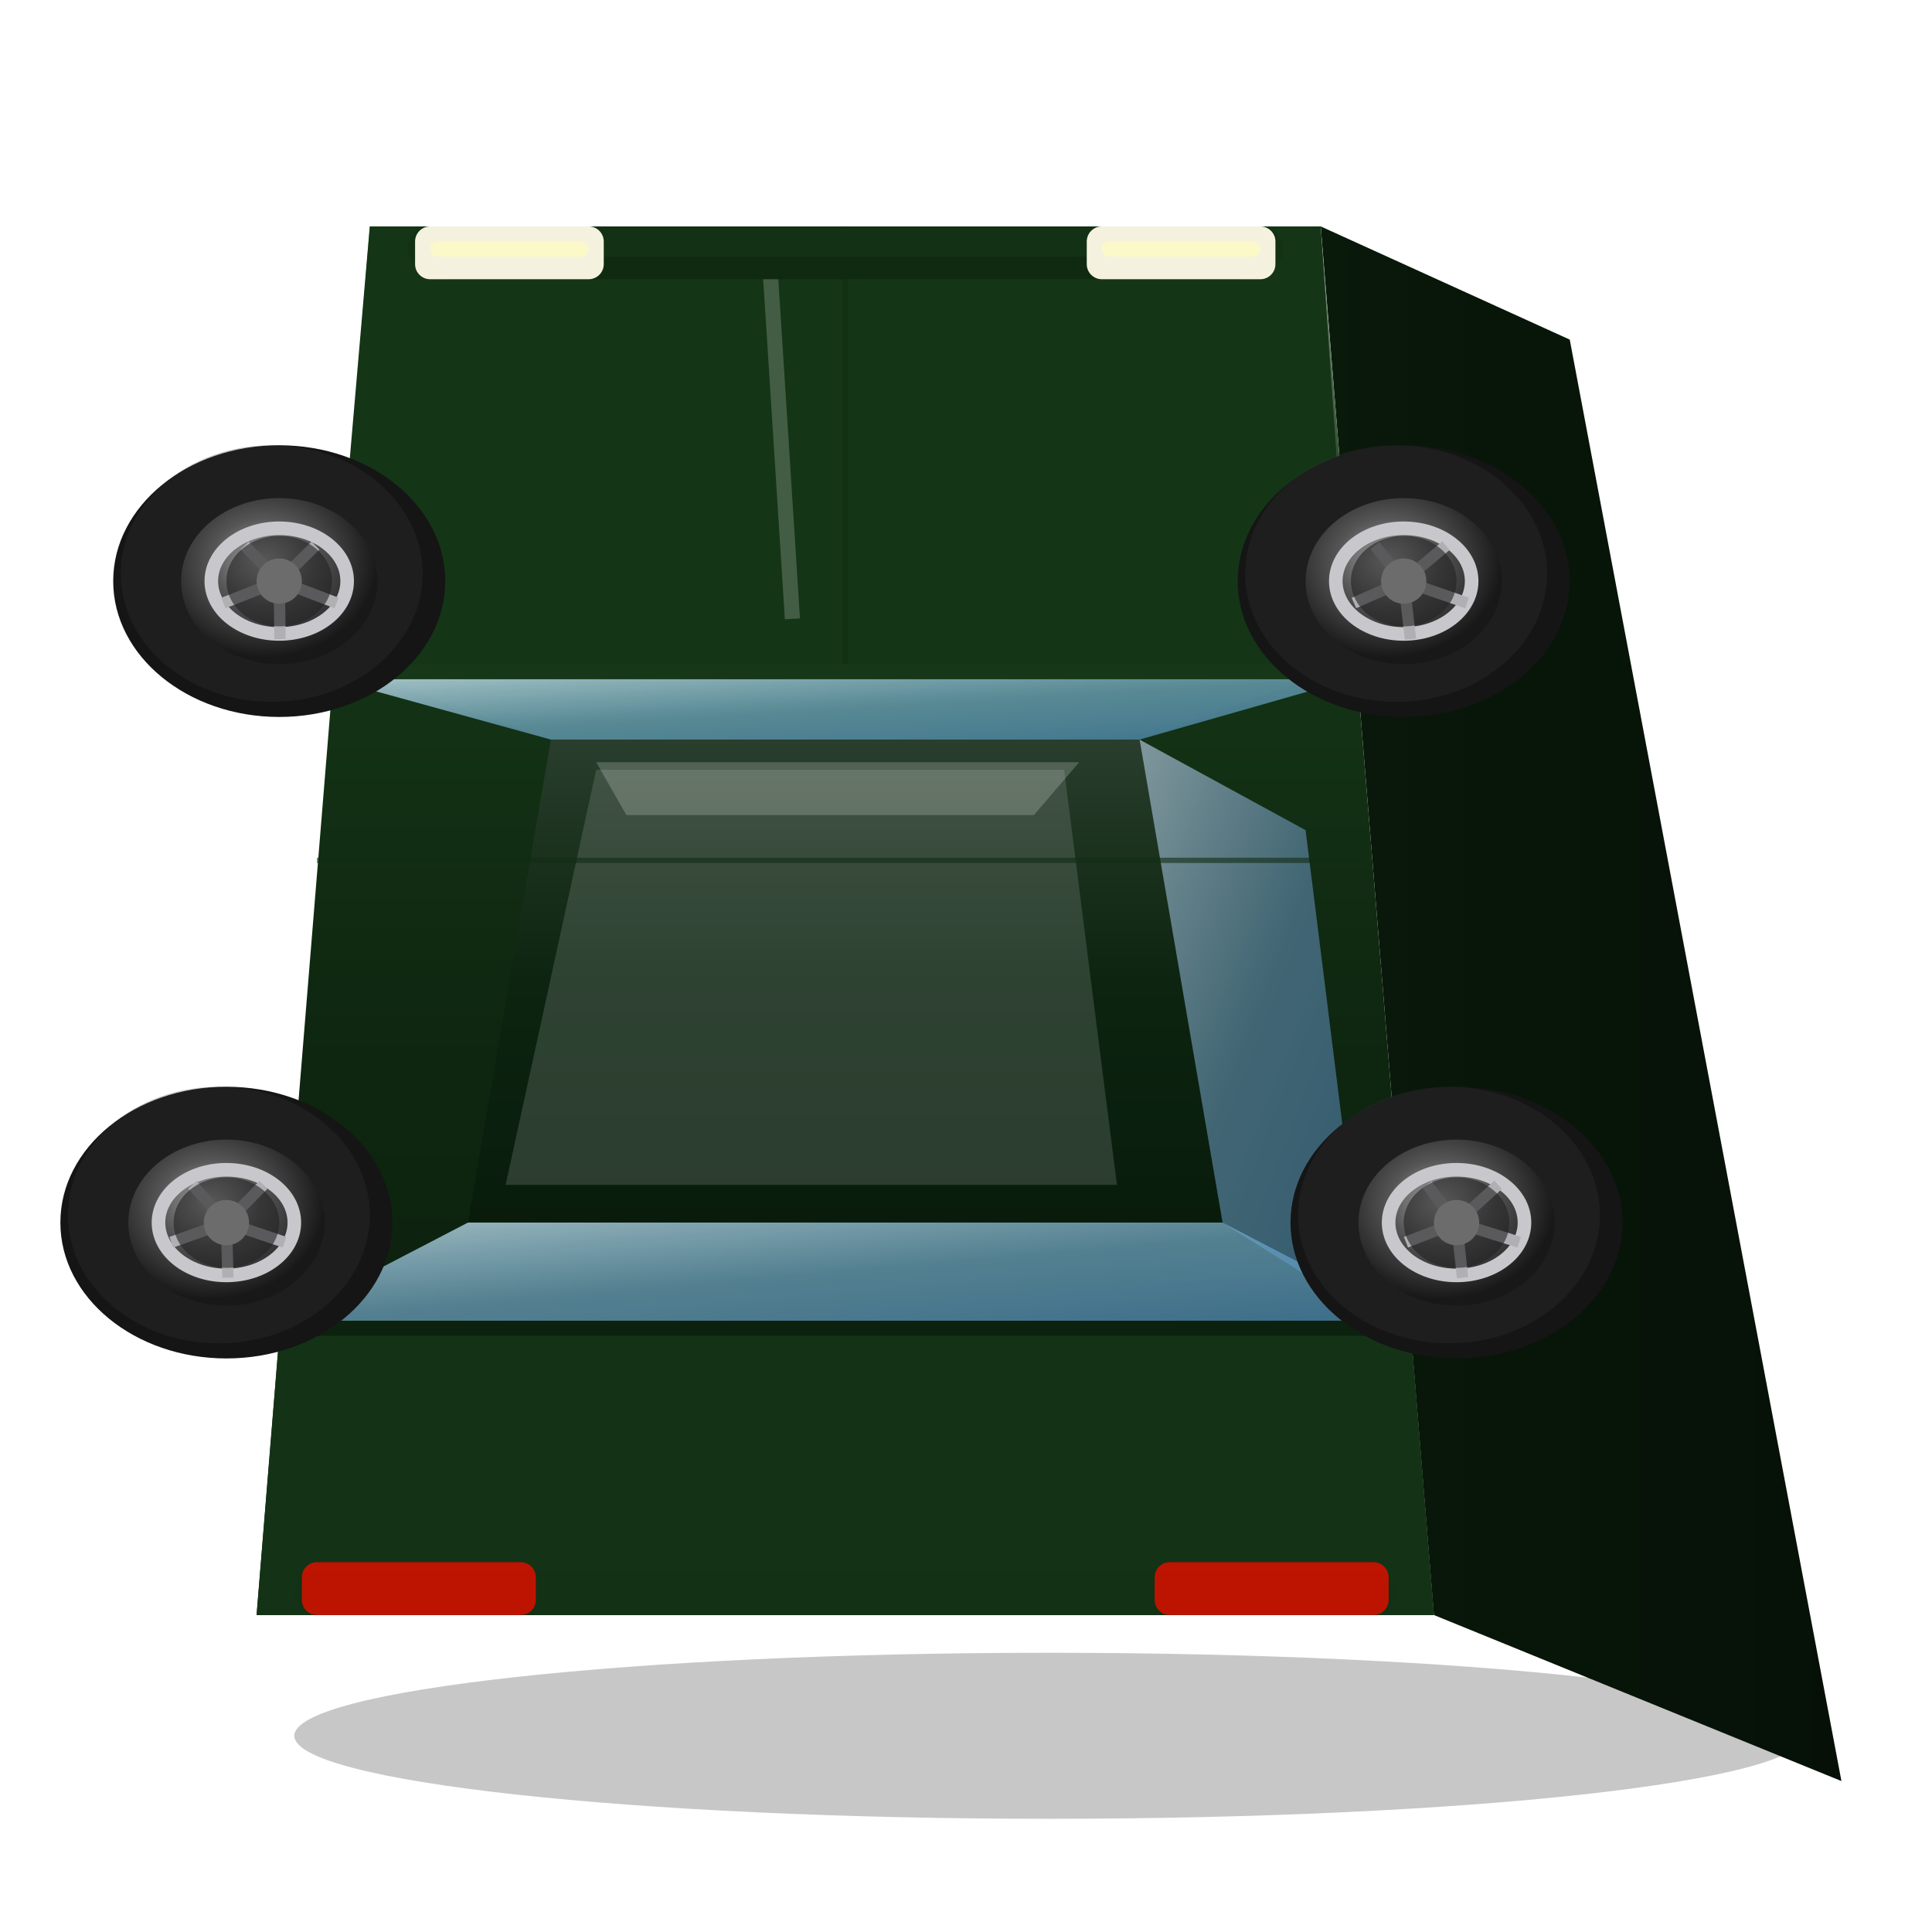
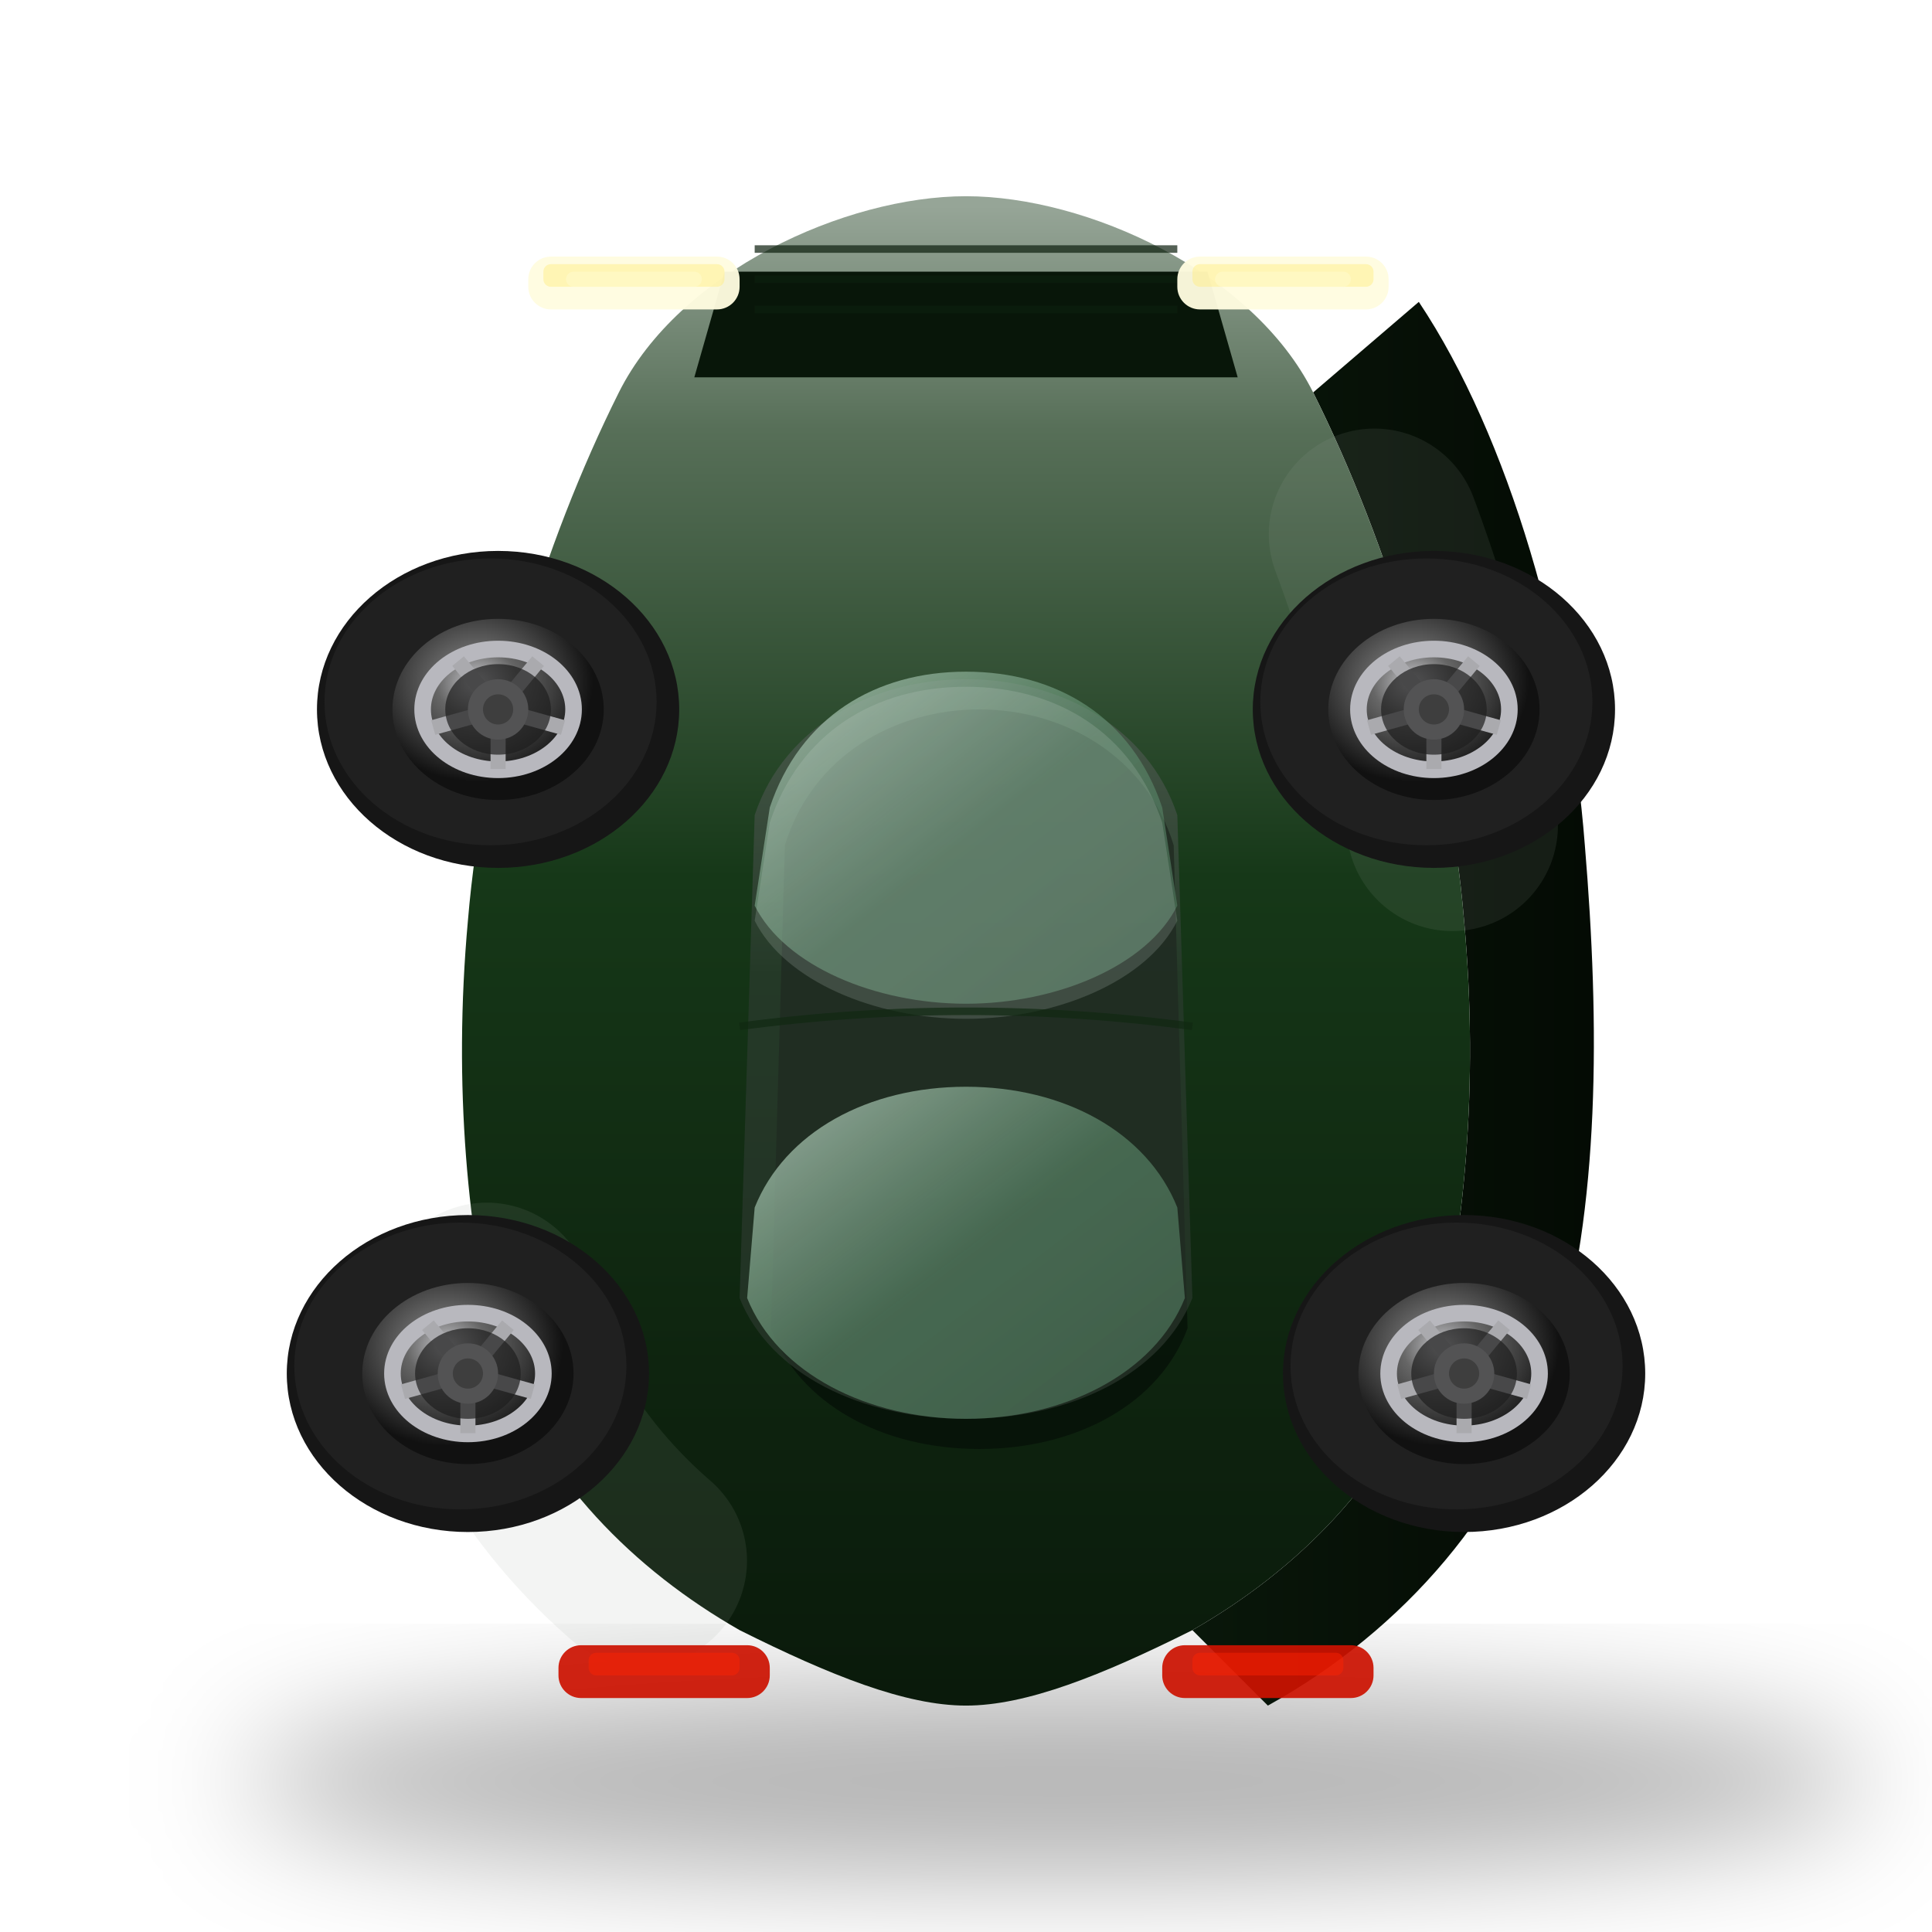
<svg xmlns="http://www.w3.org/2000/svg" viewBox="0 0 256 256">
  <defs>
    <linearGradient id="pgmustanggt500" x1="0" y1="0" x2="0" y2="1">
-       <stop offset="0%" stop-color="rgb(143,159,144)" />
-       <stop offset="22%" stop-color="rgb(22,56,24)" />
-       <stop offset="60%" stop-color="rgb(14,38,16)" />
-       <stop offset="100%" stop-color="rgb(11,29,12)" />
+       <stop offset="0%" stop-color="rgb(150,165,151)" />
+       <stop offset="15%" stop-color="rgb(87,111,88)" />
+       <stop offset="45%" stop-color="rgb(22,56,24)" />
+       <stop offset="78%" stop-color="rgb(14,36,15)" />
+       <stop offset="100%" stop-color="rgb(10,26,11)" />
    </linearGradient>
    <linearGradient id="spmustanggt500" x1="0" y1="0" x2="1" y2="0">
-       <stop offset="0%" stop-color="rgb(9,25,10)" />
-       <stop offset="100%" stop-color="rgb(6,16,7)" />
+       <stop offset="0%" stop-color="rgb(9,23,10)" />
+       <stop offset="60%" stop-color="rgb(6,15,6)" />
+       <stop offset="100%" stop-color="rgb(4,11,4)" />
    </linearGradient>
    <linearGradient id="rgmustanggt500" x1="0" y1="0" x2="0" y2="1">
-       <stop offset="0%" stop-color="rgb(41,62,44)" />
-       <stop offset="50%" stop-color="rgb(12,36,16)" />
-       <stop offset="100%" stop-color="rgb(9,28,12)" />
+       <stop offset="0%" stop-color="rgb(60,79,63)" />
+       <stop offset="40%" stop-color="rgb(12,36,16)" />
+       <stop offset="100%" stop-color="rgb(8,25,11)" />
    </linearGradient>
    <linearGradient id="glmustanggt500" x1="0" y1="0" x2="1" y2="1">
-       <stop offset="0%" stop-color="rgba(210,240,255,0.75)" />
-       <stop offset="50%" stop-color="rgba(130,190,230,0.60)" />
-       <stop offset="100%" stop-color="rgba(80,140,190,0.70)" />
+       <stop offset="0%" stop-color="rgba(183,205,190,0.82)" />
+       <stop offset="50%" stop-color="rgba(96,144,112,0.60)" />
+       <stop offset="100%" stop-color="rgba(72,108,84,0.72)" />
    </linearGradient>
-     <radialGradient id="wgmustanggt500" cx="42%" cy="38%" r="58%">
-       <stop offset="0%" stop-color="#aaa" />
-       <stop offset="45%" stop-color="#555" />
-       <stop offset="100%" stop-color="#181818" />
+     <radialGradient id="wgmustanggt500" cx="40%" cy="35%" r="55%">
+       <stop offset="0%" stop-color="#c8c8cc" />
+       <stop offset="35%" stop-color="#666" />
+       <stop offset="100%" stop-color="#111" />
    </radialGradient>
+     <filter id="sfmustanggt500" x="-30%" y="-30%" width="160%" height="160%">
+       <feGaussianBlur stdDeviation="8" />
+     </filter>
  </defs>
-   <ellipse cx="139" cy="230" rx="100" ry="11" fill="rgba(0,0,0,0.22)" />
-   <polygon points="175,30 208,45 244,236 190,214" fill="url(#spmustanggt500)" />
-   <polygon points="49,30 175,30 190,214 34,214" fill="url(#pgmustanggt500)" />
-   <polygon points="49,30 175,30 179,88 44,88" fill="rgb(21,53,23)" />
-   <line x1="102" y1="35" x2="105" y2="82" stroke="rgb(143,159,144)" stroke-width="2" opacity="0.38" />
-   <line x1="112" y1="30" x2="112" y2="88" stroke="rgb(17,44,19)" stroke-width="0.8" opacity="0.55" />
-   <polygon points="37,177 187,177 190,214 34,214" fill="rgb(20,51,22)" />
-   <polygon points="44,88 179,88 151,98 73,98" fill="rgb(22,56,24)" />
-   <polygon points="73,98 151,98 162,162 62,162" fill="url(#rgmustanggt500)" />
-   <polygon points="151,98 173,110 181,174 162,162" fill="rgb(6,20,9)" />
-   <polygon points="79,102 141,102 148,157 67,157" fill="rgb(133,145,135)" opacity="0.28" />
-   <polygon points="73,98 151,98 179,90 44,90" fill="url(#glmustanggt500)" />
-   <polygon points="79,101 143,101 137,108 83,108" fill="rgba(255,255,255,0.20)" />
-   <polygon points="62,162 162,162 187,175 37,175" fill="url(#glmustanggt500)" />
-   <polygon points="151,98 173,110 181,174 162,162" fill="url(#glmustanggt500)" opacity="0.80" />
-   <line x1="42" y1="114" x2="181" y2="114" stroke="rgb(17,43,18)" stroke-width="0.7" opacity="0.6" />
-   <rect x="54" y="30" width="116" height="6" rx="3" fill="rgb(19,49,21)" />
-   <rect x="59" y="34" width="106" height="3" rx="1" fill="rgb(16,42,18)" />
-   <rect x="39" y="208" width="146" height="6" rx="3" fill="rgb(19,49,21)" />
-   <rect x="55" y="30" width="25" height="7" rx="2" fill="#fffce8" opacity="0.95" />
-   <rect x="144" y="30" width="25" height="7" rx="2" fill="#fffce8" opacity="0.95" />
-   <rect x="57" y="32" width="21" height="2" rx="1" fill="rgba(255,255,180,0.55)" />
-   <rect x="146" y="32" width="21" height="2" rx="1" fill="rgba(255,255,180,0.55)" />
-   <rect x="40" y="207" width="31" height="7" rx="2" fill="#cc1100" opacity="0.92" />
-   <rect x="153" y="207" width="31" height="7" rx="2" fill="#cc1100" opacity="0.92" />
-   <ellipse cx="37" cy="77" rx="22" ry="18" fill="#151515" />
-   <ellipse cx="36" cy="76" rx="20" ry="17" fill="#333" opacity="0.30" />
-   <ellipse cx="37" cy="77" rx="13" ry="11" fill="url(#wgmustanggt500)" />
-   <ellipse cx="37" cy="77" rx="9" ry="7" fill="none" stroke="#c8c8cc" stroke-width="1.8" />
-   <line x1="37" y1="77" x2="44.6" y2="79.9" stroke="#b0b0b4" stroke-width="1.5" />
-   <line x1="37" y1="77" x2="37.1" y2="84.7" stroke="#b0b0b4" stroke-width="1.5" />
-   <line x1="37" y1="77" x2="29.6" y2="79.9" stroke="#b0b0b4" stroke-width="1.5" />
-   <line x1="37" y1="77" x2="32.4" y2="72.3" stroke="#b0b0b4" stroke-width="1.5" />
-   <line x1="37" y1="77" x2="41.8" y2="72.3" stroke="#b0b0b4" stroke-width="1.5" />
-   <circle cx="37" cy="77" r="3" fill="#ddd" />
-   <ellipse cx="37" cy="77" rx="7" ry="6" fill="#222" opacity="0.6" />
-   <ellipse cx="186" cy="77" rx="22" ry="18" fill="#151515" />
-   <ellipse cx="185" cy="76" rx="20" ry="17" fill="#333" opacity="0.30" />
-   <ellipse cx="186" cy="77" rx="13" ry="11" fill="url(#wgmustanggt500)" />
-   <ellipse cx="186" cy="77" rx="9" ry="7" fill="none" stroke="#c8c8cc" stroke-width="1.8" />
-   <line x1="186" y1="77" x2="194.4" y2="79.9" stroke="#b0b0b4" stroke-width="1.5" />
-   <line x1="186" y1="77" x2="186.9" y2="84.7" stroke="#b0b0b4" stroke-width="1.5" />
-   <line x1="186" y1="77" x2="179.4" y2="79.9" stroke="#b0b0b4" stroke-width="1.5" />
-   <line x1="186" y1="77" x2="182.2" y2="72.3" stroke="#b0b0b4" stroke-width="1.5" />
-   <line x1="186" y1="77" x2="191.6" y2="72.3" stroke="#b0b0b4" stroke-width="1.5" />
-   <circle cx="186" cy="77" r="3" fill="#ddd" />
-   <ellipse cx="186" cy="77" rx="7" ry="6" fill="#222" opacity="0.6" />
-   <ellipse cx="30" cy="162" rx="22" ry="18" fill="#151515" />
-   <ellipse cx="29" cy="161" rx="20" ry="17" fill="#333" opacity="0.30" />
-   <ellipse cx="30" cy="162" rx="13" ry="11" fill="url(#wgmustanggt500)" />
-   <ellipse cx="30" cy="162" rx="9" ry="7" fill="none" stroke="#c8c8cc" stroke-width="1.8" />
-   <line x1="30" y1="162" x2="37.7" y2="164.6" stroke="#b0b0b4" stroke-width="1.5" />
-   <line x1="30" y1="162" x2="30.2" y2="169.3" stroke="#b0b0b4" stroke-width="1.5" />
-   <line x1="30" y1="162" x2="22.7" y2="164.6" stroke="#b0b0b4" stroke-width="1.5" />
-   <line x1="30" y1="162" x2="25.5" y2="157.0" stroke="#b0b0b4" stroke-width="1.5" />
-   <line x1="30" y1="162" x2="34.9" y2="157.0" stroke="#b0b0b4" stroke-width="1.5" />
-   <circle cx="30" cy="162" r="3" fill="#ddd" />
-   <ellipse cx="30" cy="162" rx="7" ry="6" fill="#222" opacity="0.6" />
-   <ellipse cx="193" cy="162" rx="22" ry="18" fill="#151515" />
-   <ellipse cx="192" cy="161" rx="20" ry="17" fill="#333" opacity="0.30" />
-   <ellipse cx="193" cy="162" rx="13" ry="11" fill="url(#wgmustanggt500)" />
-   <ellipse cx="193" cy="162" rx="9" ry="7" fill="none" stroke="#c8c8cc" stroke-width="1.8" />
-   <line x1="193" y1="162" x2="201.3" y2="164.6" stroke="#b0b0b4" stroke-width="1.5" />
-   <line x1="193" y1="162" x2="193.8" y2="169.3" stroke="#b0b0b4" stroke-width="1.5" />
-   <line x1="193" y1="162" x2="186.3" y2="164.6" stroke="#b0b0b4" stroke-width="1.5" />
-   <line x1="193" y1="162" x2="189.1" y2="157.0" stroke="#b0b0b4" stroke-width="1.5" />
-   <line x1="193" y1="162" x2="198.5" y2="157.0" stroke="#b0b0b4" stroke-width="1.5" />
-   <circle cx="193" cy="162" r="3" fill="#ddd" />
-   <ellipse cx="193" cy="162" rx="7" ry="6" fill="#222" opacity="0.6" />
+   <ellipse cx="140" cy="236" rx="108" ry="13" fill="rgba(0,0,0,0.30)" filter="url(#sfmustanggt500)" />
+   <path d="M174,52 C184,72 192,98 194,122 C196,144 194,164 190,180 C184,196 172,208 158,216 L168,226 C186,216 200,200 206,180 C212,160 212,136 210,112 C208,86 200,58 188,40Z" fill="url(#spmustanggt500)" />
+   <path d="M128,26 C112,26 90,36 82,52 C72,72 64,98 62,122 C60,144 62,164 66,180 C72,196 84,208 98,216 C110,222 120,226 128,226 C136,226 146,222 158,216 C172,208 184,196 190,180 C194,164 196,144 194,122 C192,98 184,72 174,52 C166,36 144,26 128,26Z" fill="url(#pgmustanggt500)" />
+   <path d="M128,26 C112,26 90,36 82,52 C72,72 64,98 62,122 C60,144 62,164 66,180 C72,196 84,208 98,216 C110,222 120,226 128,226 C136,226 146,222 158,216 C172,208 184,196 190,180 C194,164 196,144 194,122 C192,98 184,72 174,52 C166,36 144,26 128,26Z" fill="none" stroke="rgb(150,165,151)" stroke-width="28" stroke-dasharray="40 200" stroke-dashoffset="60" opacity="0.12" stroke-linecap="round" />
+   <path d="M96,36 L160,36 L164,50 L92,50Z" fill="rgb(8,22,9)" rx="2" />
+   <line x1="100" y1="33" x2="156" y2="33" stroke="rgb(12,30,13)" stroke-width="1" opacity="0.7" />
+   <line x1="100" y1="37" x2="156" y2="37" stroke="rgb(12,30,13)" stroke-width="1" opacity="0.7" />
+   <line x1="100" y1="41" x2="156" y2="41" stroke="rgb(12,30,13)" stroke-width="1" opacity="0.7" />
+   <path d="M100,108 C104,96 116,90 128,90 C140,90 152,96 156,108 L158,172 C154,182 142,188 128,188 C114,188 102,182 98,172Z" fill="url(#rgmustanggt500)" />
+   <path d="M100,108 C104,96 116,90 128,90 C140,90 152,96 156,108 L158,172 C154,182 142,188 128,188 C114,188 102,182 98,172Z" fill="rgb(6,18,8)" transform="translate(12,4) scale(0.92,1)" opacity="0.85" />
+   <path d="M100,108 C104,96 116,90 128,90 C140,90 152,96 156,108 L158,172 C154,182 142,188 128,188 C114,188 102,182 98,172Z" fill="rgb(121,134,123)" opacity="0.22" />
+   <path d="M102,107 C106,95 116,89 128,89 C140,89 150,95 154,107 L156,120 C152,128 140,133 128,133 C116,133 104,128 100,120Z" fill="url(#glmustanggt500)" />
+   <path d="M102,107 C106,95 116,89 128,89 C140,89 150,95 154,107 L156,120 C152,128 140,133 128,133 C116,133 104,128 100,120Z" fill="rgba(207,221,212,0.18)" transform="translate(0,2)" />
+   <path d="M100,160 C104,150 115,144 128,144 C141,144 152,150 156,160 L157,172 C153,182 141,188 128,188 C115,188 103,182 99,172Z" fill="url(#glmustanggt500)" />
+   <path d="M98,136 Q128,132 158,136" stroke="rgb(15,40,17)" stroke-width="1" fill="none" opacity="0.7" />
+   <rect x="70" y="34" width="28" height="7" rx="3" fill="#fffce0" opacity="0.96" />
+   <rect x="72" y="35" width="24" height="3" rx="1" fill="#ffee88" opacity="0.5" />
+   <rect x="75" y="36" width="18" height="2" rx="1" fill="rgba(255,250,200,0.7)" />
+   <rect x="156" y="34" width="28" height="7" rx="3" fill="#fffce0" opacity="0.96" />
+   <rect x="158" y="35" width="24" height="3" rx="1" fill="#ffee88" opacity="0.5" />
+   <rect x="161" y="36" width="18" height="2" rx="1" fill="rgba(255,250,200,0.7)" />
+   <rect x="74" y="218" width="28" height="7" rx="3" fill="#cc1100" opacity="0.92" />
+   <rect x="78" y="219" width="20" height="3" rx="1" fill="#ff2200" opacity="0.45" />
+   <rect x="154" y="218" width="28" height="7" rx="3" fill="#cc1100" opacity="0.92" />
+   <rect x="158" y="219" width="20" height="3" rx="1" fill="#ff2200" opacity="0.45" />
+   <ellipse cx="66" cy="94" rx="24" ry="21" fill="#161616" />
+   <ellipse cx="65" cy="93" rx="22" ry="19" fill="#2a2a2a" opacity="0.5" />
+   <ellipse cx="66" cy="94" rx="14" ry="12" fill="url(#wgmustanggt500)" />
+   <ellipse cx="66" cy="94" rx="10" ry="8" fill="none" stroke="#b8b8be" stroke-width="2.2" />
+   <line x1="66" y1="94" x2="74.6" y2="96.4" stroke="#aaaaae" stroke-width="2" />
+   <line x1="66" y1="94" x2="66.0" y2="101.9" stroke="#aaaaae" stroke-width="2" />
+   <line x1="66" y1="94" x2="57.4" y2="96.4" stroke="#aaaaae" stroke-width="2" />
+   <line x1="66" y1="94" x2="60.7" y2="87.6" stroke="#aaaaae" stroke-width="2" />
+   <line x1="66" y1="94" x2="71.3" y2="87.6" stroke="#aaaaae" stroke-width="2" />
+   <circle cx="66" cy="94" r="4" fill="#d0d0d4" />
+   <circle cx="66" cy="94" r="2" fill="#888" />
+   <ellipse cx="66" cy="94" rx="7" ry="6" fill="#1e1e1e" opacity="0.7" />
+   <ellipse cx="190" cy="94" rx="24" ry="21" fill="#161616" />
+   <ellipse cx="189" cy="93" rx="22" ry="19" fill="#2a2a2a" opacity="0.5" />
+   <ellipse cx="190" cy="94" rx="14" ry="12" fill="url(#wgmustanggt500)" />
+   <ellipse cx="190" cy="94" rx="10" ry="8" fill="none" stroke="#b8b8be" stroke-width="2.2" />
+   <line x1="190" y1="94" x2="198.6" y2="96.4" stroke="#aaaaae" stroke-width="2" />
+   <line x1="190" y1="94" x2="190.0" y2="101.9" stroke="#aaaaae" stroke-width="2" />
+   <line x1="190" y1="94" x2="181.4" y2="96.4" stroke="#aaaaae" stroke-width="2" />
+   <line x1="190" y1="94" x2="184.7" y2="87.6" stroke="#aaaaae" stroke-width="2" />
+   <line x1="190" y1="94" x2="195.3" y2="87.6" stroke="#aaaaae" stroke-width="2" />
+   <circle cx="190" cy="94" r="4" fill="#d0d0d4" />
+   <circle cx="190" cy="94" r="2" fill="#888" />
+   <ellipse cx="190" cy="94" rx="7" ry="6" fill="#1e1e1e" opacity="0.7" />
+   <ellipse cx="62" cy="182" rx="24" ry="21" fill="#161616" />
+   <ellipse cx="61" cy="181" rx="22" ry="19" fill="#2a2a2a" opacity="0.5" />
+   <ellipse cx="62" cy="182" rx="14" ry="12" fill="url(#wgmustanggt500)" />
+   <ellipse cx="62" cy="182" rx="10" ry="8" fill="none" stroke="#b8b8be" stroke-width="2.2" />
+   <line x1="62" y1="182" x2="70.6" y2="184.4" stroke="#aaaaae" stroke-width="2" />
+   <line x1="62" y1="182" x2="62.0" y2="189.9" stroke="#aaaaae" stroke-width="2" />
+   <line x1="62" y1="182" x2="53.4" y2="184.4" stroke="#aaaaae" stroke-width="2" />
+   <line x1="62" y1="182" x2="56.7" y2="175.6" stroke="#aaaaae" stroke-width="2" />
+   <line x1="62" y1="182" x2="67.3" y2="175.6" stroke="#aaaaae" stroke-width="2" />
+   <circle cx="62" cy="182" r="4" fill="#d0d0d4" />
+   <circle cx="62" cy="182" r="2" fill="#888" />
+   <ellipse cx="62" cy="182" rx="7" ry="6" fill="#1e1e1e" opacity="0.7" />
+   <ellipse cx="194" cy="182" rx="24" ry="21" fill="#161616" />
+   <ellipse cx="193" cy="181" rx="22" ry="19" fill="#2a2a2a" opacity="0.5" />
+   <ellipse cx="194" cy="182" rx="14" ry="12" fill="url(#wgmustanggt500)" />
+   <ellipse cx="194" cy="182" rx="10" ry="8" fill="none" stroke="#b8b8be" stroke-width="2.2" />
+   <line x1="194" y1="182" x2="202.6" y2="184.4" stroke="#aaaaae" stroke-width="2" />
+   <line x1="194" y1="182" x2="194.0" y2="189.9" stroke="#aaaaae" stroke-width="2" />
+   <line x1="194" y1="182" x2="185.4" y2="184.4" stroke="#aaaaae" stroke-width="2" />
+   <line x1="194" y1="182" x2="188.7" y2="175.6" stroke="#aaaaae" stroke-width="2" />
+   <line x1="194" y1="182" x2="199.3" y2="175.6" stroke="#aaaaae" stroke-width="2" />
+   <circle cx="194" cy="182" r="4" fill="#d0d0d4" />
+   <circle cx="194" cy="182" r="2" fill="#888" />
+   <ellipse cx="194" cy="182" rx="7" ry="6" fill="#1e1e1e" opacity="0.7" />
</svg>
